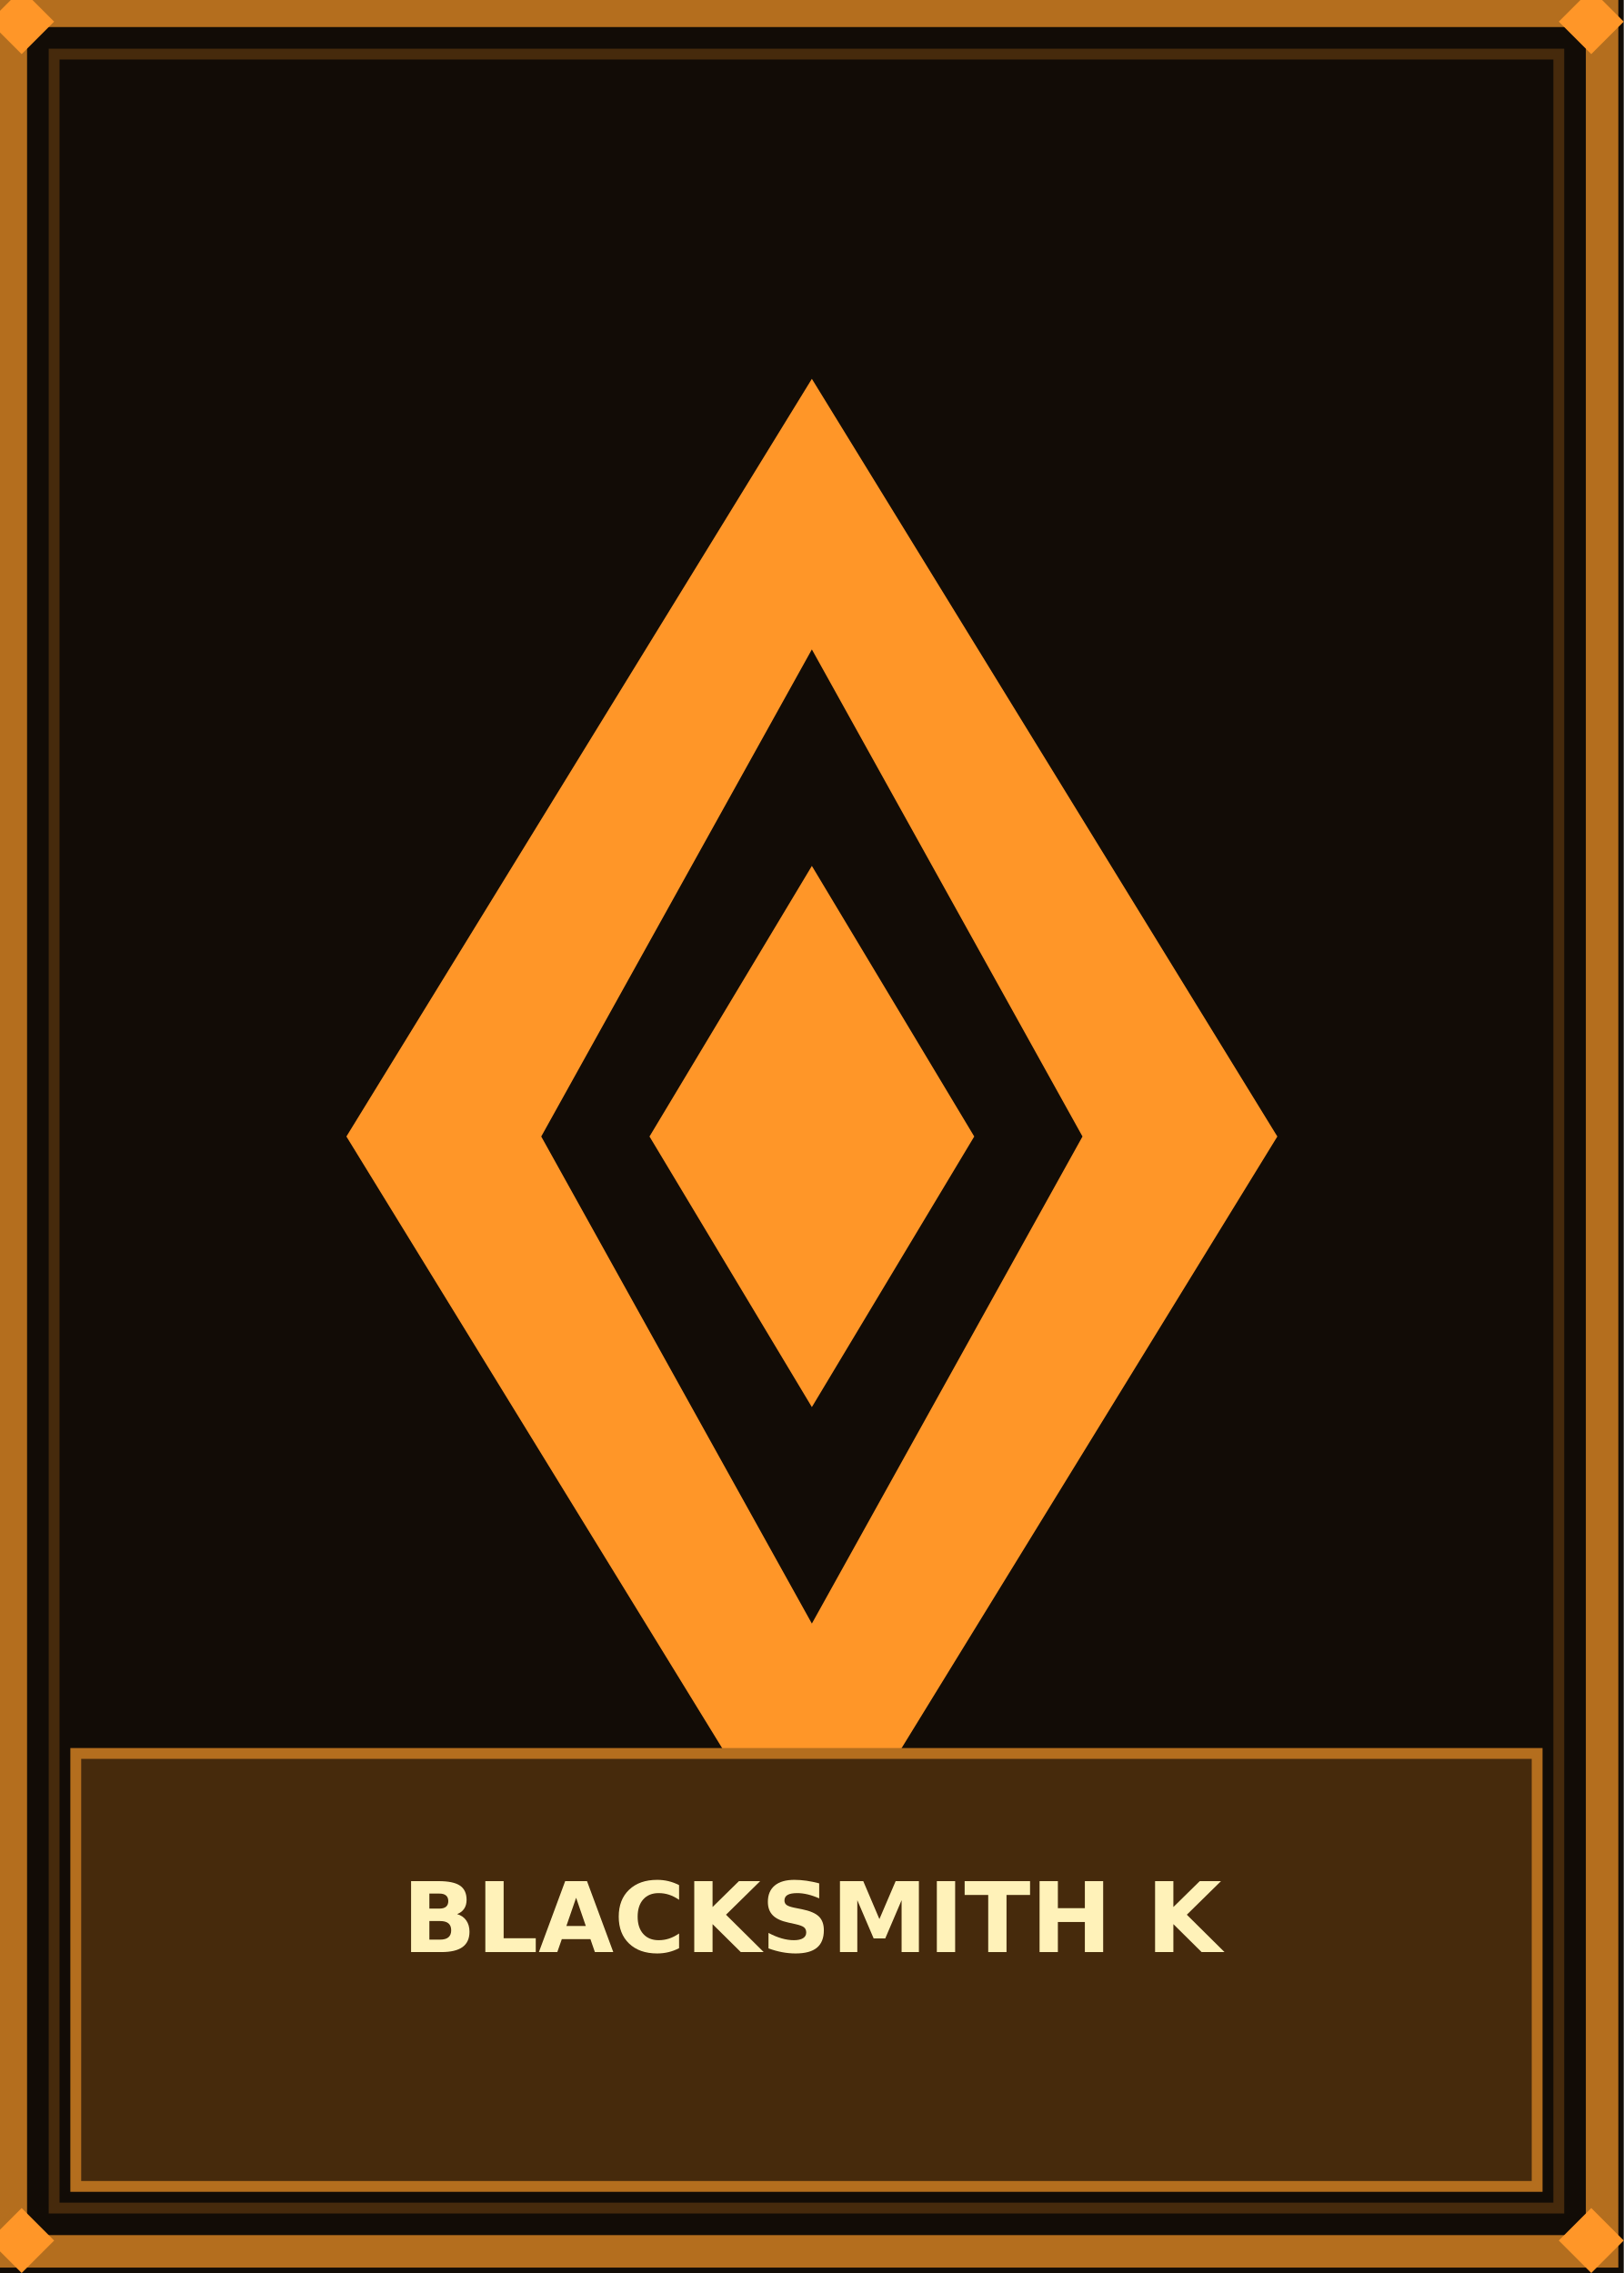
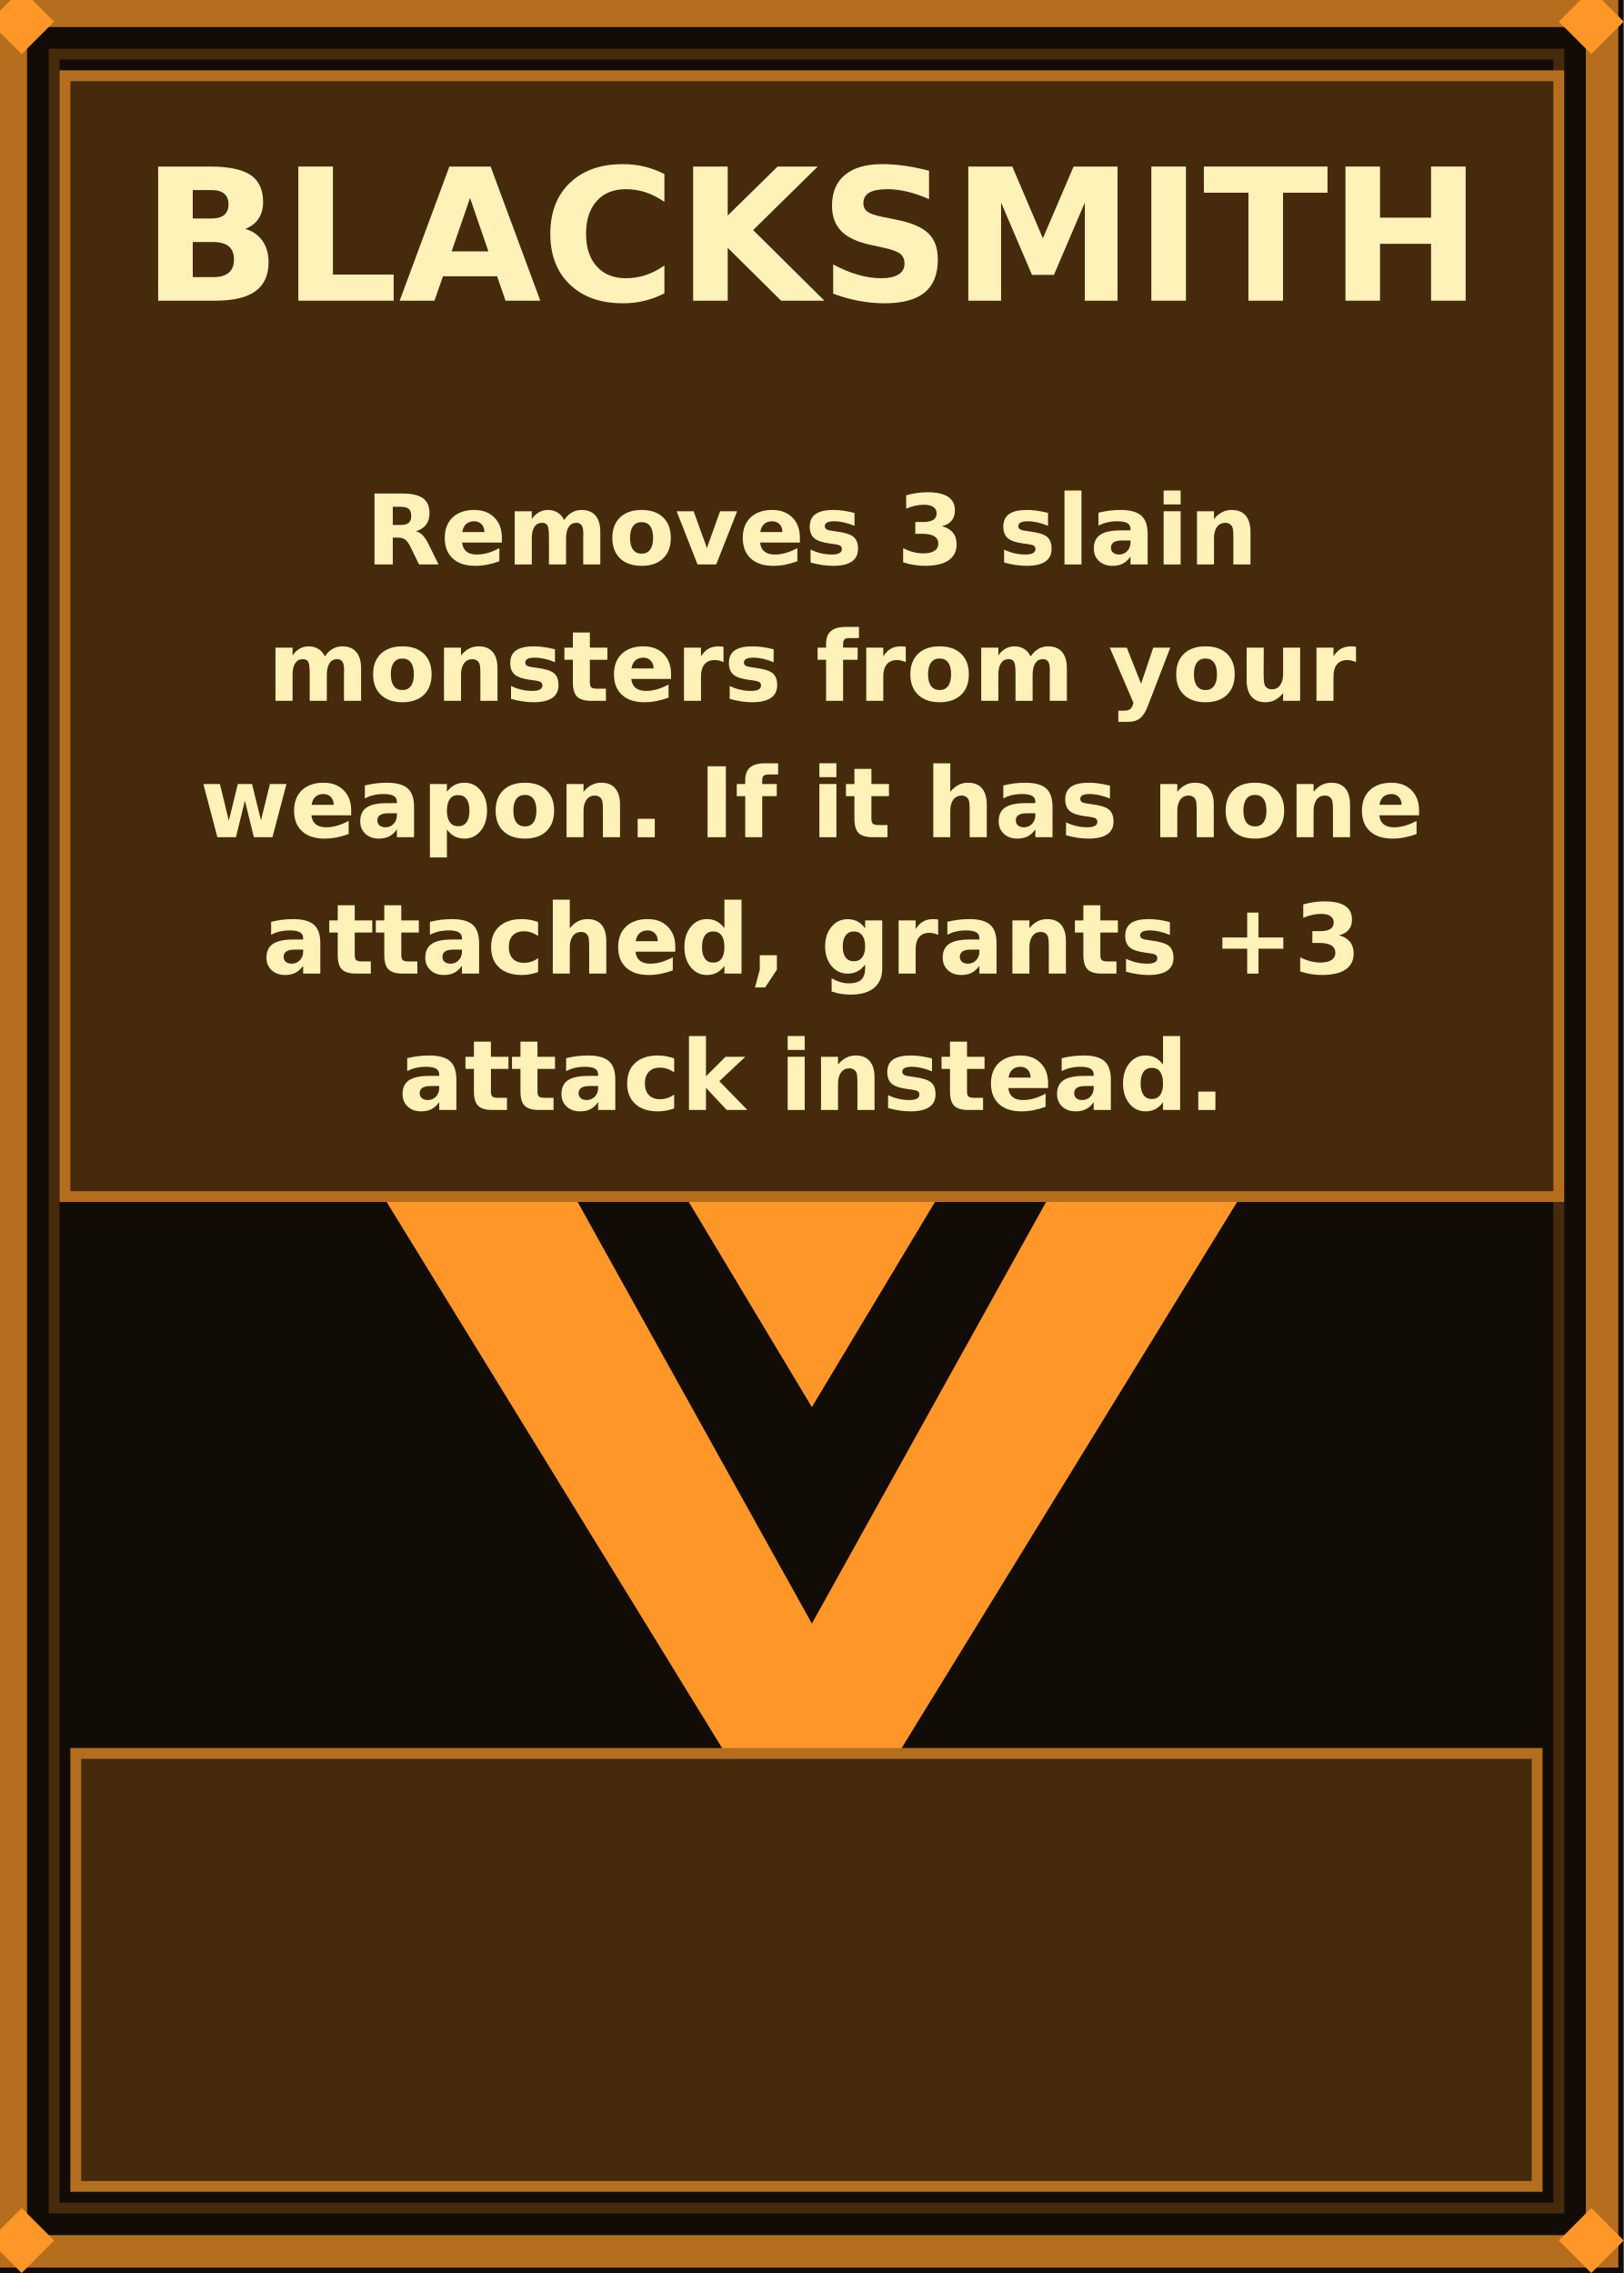
<svg xmlns="http://www.w3.org/2000/svg" width="150" height="210" viewBox="0 0 150 210">
  <rect x="0" y="0" width="150" height="210" fill="rgb(18,12,6)" />
  <rect x="1" y="1" width="147" height="207" fill="none" stroke="rgb(180,110,30)" stroke-width="3" />
  <rect x="5" y="5" width="139" height="199" fill="none" stroke="rgb(70,42,12)" stroke-width="1" />
  <polygon points="2,-1 5,2 2,5 -1,2" fill="rgb(255,150,40)" stroke-linejoin="round" />
  <polygon points="147,-1 150,2 147,5 144,2" fill="rgb(255,150,40)" stroke-linejoin="round" />
  <polygon points="2,204 5,207 2,210 -1,207" fill="rgb(255,150,40)" stroke-linejoin="round" />
  <polygon points="147,204 150,207 147,210 144,207" fill="rgb(255,150,40)" stroke-linejoin="round" />
  <polygon points="75,35 118,105 75,175 32,105" fill="rgb(255,150,40)" />
  <polygon points="75,60 100,105 75,150 50,105" fill="rgb(18,12,6)" />
  <polygon points="75,80 90,105 75,130 60,105" fill="rgb(255,150,40)" />
  <rect x="7" y="162" width="135" height="40" fill="rgb(70,42,12)" />
  <rect x="7" y="162" width="135" height="40" fill="none" stroke="rgb(180,110,30)" stroke-width="1" />
-   <path transform="translate(37.15,180.35) scale(0.00439,-0.00439)" d="M786 915Q877 915 924.0 955.0Q971 995 971 1073Q971 1150 924.0 1190.5Q877 1231 786 1231H573V915ZM799 262Q915 262 973.5 311.0Q1032 360 1032 459Q1032 556 974.0 604.5Q916 653 799 653H573V262ZM1157 799Q1281 763 1349.0 666.0Q1417 569 1417 428Q1417 212 1271.0 106.0Q1125 0 827 0H188V1493H766Q1077 1493 1216.5 1399.0Q1356 1305 1356 1098Q1356 989 1305.0 912.5Q1254 836 1157 799Z" fill="rgb(255,242,185)" />
-   <path transform="translate(44.01,180.35) scale(0.00439,-0.00439)" d="M188 1493H573V291H1249V0H188Z" fill="rgb(255,242,185)" />
-   <path transform="translate(49.74,180.35) scale(0.00439,-0.00439)" d="M1094 272H492L397 0H10L563 1493H1022L1575 0H1188ZM588 549H997L793 1143Z" fill="rgb(255,242,185)" />
-   <path transform="translate(56.71,180.35) scale(0.00439,-0.00439)" d="M1372 82Q1266 27 1151.0 -1.0Q1036 -29 911 -29Q538 -29 320.0 179.5Q102 388 102 745Q102 1103 320.0 1311.5Q538 1520 911 1520Q1036 1520 1151.0 1492.0Q1266 1464 1372 1409V1100Q1265 1173 1161.0 1207.0Q1057 1241 942 1241Q736 1241 618.0 1109.0Q500 977 500 745Q500 514 618.0 382.0Q736 250 942 250Q1057 250 1161.0 284.0Q1265 318 1372 391Z" fill="rgb(255,242,185)" />
-   <path transform="translate(63.31,180.35) scale(0.00439,-0.00439)" d="M188 1493H573V948L1128 1493H1575L856 786L1649 0H1167L573 588V0H188Z" fill="rgb(255,242,185)" />
-   <path transform="translate(70.29,180.35) scale(0.00439,-0.00439)" d="M1227 1446V1130Q1104 1185 987.0 1213.0Q870 1241 766 1241Q628 1241 562.0 1203.0Q496 1165 496 1085Q496 1025 540.5 991.5Q585 958 702 934L866 901Q1115 851 1220.0 749.0Q1325 647 1325 459Q1325 212 1178.5 91.5Q1032 -29 731 -29Q589 -29 446.0 -2.0Q303 25 160 78V403Q303 327 436.5 288.5Q570 250 694 250Q820 250 887.0 292.0Q954 334 954 412Q954 482 908.5 520.0Q863 558 727 588L578 621Q354 669 250.5 774.0Q147 879 147 1057Q147 1280 291.0 1400.0Q435 1520 705 1520Q828 1520 958.0 1501.5Q1088 1483 1227 1446Z" fill="rgb(255,242,185)" />
-   <path transform="translate(76.77,180.35) scale(0.00439,-0.00439)" d="M188 1493H678L1018 694L1360 1493H1849V0H1485V1092L1141 287H897L553 1092V0H188Z" fill="rgb(255,242,185)" />
-   <path transform="translate(85.72,180.35) scale(0.00439,-0.00439)" d="M188 1493H573V0H188Z" fill="rgb(255,242,185)" />
-   <path transform="translate(89.07,180.35) scale(0.00439,-0.00439)" d="M10 1493H1386V1202H891V0H506V1202H10Z" fill="rgb(255,242,185)" />
-   <path transform="translate(95.21,180.35) scale(0.00439,-0.00439)" d="M188 1493H573V924H1141V1493H1526V0H1141V633H573V0H188Z" fill="rgb(255,242,185)" />
-   <path transform="translate(105.88,180.35) scale(0.00439,-0.00439)" d="M188 1493H573V948L1128 1493H1575L856 786L1649 0H1167L573 588V0H188Z" fill="rgb(255,242,185)" />
+   <rect x="6" y="7.00" width="138" height="103.55" fill="rgb(70,42,12)" />
+   <rect x="6" y="7.00" width="138" height="103.55" fill="none" stroke="rgb(180,110,30)" stroke-width="1" />
+   <path transform="translate(13.05,27.78) scale(0.0083,-0.0083)" d="M786 915Q877 915 924.0 955.0Q971 995 971 1073Q971 1150 924.0 1190.5Q877 1231 786 1231H573V915ZM799 262Q915 262 973.5 311.0Q1032 360 1032 459Q1032 556 974.0 604.5Q916 653 799 653H573V262ZM1157 799Q1281 763 1349.0 666.0Q1417 569 1417 428Q1417 212 1271.0 106.0Q1125 0 827 0H188V1493H766Q1077 1493 1216.5 1399.0Q1356 1305 1356 1098Q1356 989 1305.0 912.5Q1254 836 1157 799Z" fill="rgb(255,242,185)" />
+   <path transform="translate(26.00,27.78) scale(0.0083,-0.0083)" d="M188 1493H573V291H1249V0H188Z" fill="rgb(255,242,185)" />
+   <path transform="translate(36.84,27.78) scale(0.0083,-0.0083)" d="M1094 272H492L397 0H10L563 1493H1022L1575 0H1188ZM588 549H997L793 1143Z" fill="rgb(255,242,185)" />
+   <path transform="translate(49.99,27.78) scale(0.0083,-0.0083)" d="M1372 82Q1266 27 1151.0 -1.0Q1036 -29 911 -29Q538 -29 320.0 179.5Q102 388 102 745Q102 1103 320.0 1311.5Q538 1520 911 1520Q1036 1520 1151.0 1492.0Q1266 1464 1372 1409V1100Q1265 1173 1161.0 1207.0Q1057 1241 942 1241Q736 1241 618.0 1109.0Q500 977 500 745Q500 514 618.0 382.0Q736 250 942 250Q1057 250 1161.0 284.0Q1265 318 1372 391Z" fill="rgb(255,242,185)" />
+   <path transform="translate(62.47,27.78) scale(0.0083,-0.0083)" d="M188 1493H573V948L1128 1493H1575L856 786L1649 0H1167L573 588V0H188Z" fill="rgb(255,242,185)" />
+   <path transform="translate(75.64,27.78) scale(0.0083,-0.0083)" d="M1227 1446V1130Q1104 1185 987.0 1213.0Q870 1241 766 1241Q628 1241 562.0 1203.0Q496 1165 496 1085Q496 1025 540.5 991.5Q585 958 702 934L866 901Q1115 851 1220.0 749.0Q1325 647 1325 459Q1325 212 1178.5 91.5Q1032 -29 731 -29Q589 -29 446.0 -2.0Q303 25 160 78V403Q303 327 436.5 288.5Q570 250 694 250Q820 250 887.0 292.0Q954 334 954 412Q954 482 908.5 520.0Q863 558 727 588L578 621Q354 669 250.5 774.0Q147 879 147 1057Q147 1280 291.0 1400.0Q435 1520 705 1520Q828 1520 958.0 1501.5Q1088 1483 1227 1446Z" fill="rgb(255,242,185)" />
+   <path transform="translate(87.89,27.78) scale(0.0083,-0.0083)" d="M188 1493H678L1018 694L1360 1493H1849V0H1485V1092L1141 287H897L553 1092V0H188Z" fill="rgb(255,242,185)" />
+   <path transform="translate(104.80,27.78) scale(0.0083,-0.0083)" d="M188 1493H573V0H188Z" fill="rgb(255,242,185)" />
+   <path transform="translate(111.13,27.78) scale(0.0083,-0.0083)" d="M10 1493H1386V1202H891V0H506V1202H10Z" fill="rgb(255,242,185)" />
+   <path transform="translate(122.73,27.78) scale(0.0083,-0.0083)" d="M188 1493H573V924H1141V1493H1526V0H1141V633H573V0H188Z" fill="rgb(255,242,185)" />
+   <path transform="translate(33.77,52.15) scale(0.00439,-0.00439)" d="M735 831Q856 831 908.5 876.0Q961 921 961 1024Q961 1126 908.5 1170.0Q856 1214 735 1214H573V831ZM573 565V0H188V1493H776Q1071 1493 1208.5 1394.0Q1346 1295 1346 1081Q1346 933 1274.5 838.0Q1203 743 1059 698Q1138 680 1200.5 616.5Q1263 553 1327 424L1536 0H1126L944 371Q889 483 832.5 524.0Q776 565 682 565Z" fill="rgb(255,242,185)" />
+   <path transform="translate(40.70,52.15) scale(0.00439,-0.00439)" d="M1290 563V461H453Q466 335 544.0 272.0Q622 209 762 209Q875 209 993.5 242.5Q1112 276 1237 344V68Q1110 20 983.0 -4.5Q856 -29 729 -29Q425 -29 256.5 125.5Q88 280 88 559Q88 833 253.5 990.0Q419 1147 709 1147Q973 1147 1131.5 988.0Q1290 829 1290 563ZM922 682Q922 784 862.5 846.5Q803 909 707 909Q603 909 538.0 850.5Q473 792 457 682Z" fill="rgb(255,242,185)" />
+   <path transform="translate(46.80,52.15) scale(0.00439,-0.00439)" d="M1210 934Q1278 1038 1371.5 1092.5Q1465 1147 1577 1147Q1770 1147 1871.0 1028.0Q1972 909 1972 682V0H1612V584Q1613 597 1613.5 611.0Q1614 625 1614 651Q1614 770 1579.0 823.5Q1544 877 1466 877Q1364 877 1308.5 793.0Q1253 709 1251 550V0H891V584Q891 770 859.0 823.5Q827 877 745 877Q642 877 586.0 792.5Q530 708 530 551V0H170V1120H530V956Q596 1051 681.5 1099.0Q767 1147 870 1147Q986 1147 1075.0 1091.0Q1164 1035 1210 934Z" fill="rgb(255,242,185)" />
+   <path transform="translate(56.18,52.15) scale(0.00439,-0.00439)" d="M705 891Q586 891 523.5 805.5Q461 720 461 559Q461 398 523.5 312.5Q586 227 705 227Q822 227 884.0 312.5Q946 398 946 559Q946 720 884.0 805.5Q822 891 705 891ZM705 1147Q994 1147 1156.5 991.0Q1319 835 1319 559Q1319 283 1156.5 127.0Q994 -29 705 -29Q415 -29 251.5 127.0Q88 283 88 559Q88 835 251.5 991.0Q415 1147 705 1147Z" fill="rgb(255,242,185)" />
+   <path transform="translate(62.37,52.15) scale(0.00439,-0.00439)" d="M31 1120H389L668 346L946 1120H1305L864 0H471Z" fill="rgb(255,242,185)" />
+   <path transform="translate(68.23,52.15) scale(0.00439,-0.00439)" d="M1290 563V461H453Q466 335 544.0 272.0Q622 209 762 209Q875 209 993.5 242.5Q1112 276 1237 344V68Q1110 20 983.0 -4.5Q856 -29 729 -29Q425 -29 256.5 125.5Q88 280 88 559Q88 833 253.5 990.0Q419 1147 709 1147Q973 1147 1131.5 988.0Q1290 829 1290 563ZM922 682Q922 784 862.5 846.5Q803 909 707 909Q603 909 538.0 850.5Q473 792 457 682Z" fill="rgb(255,242,185)" />
+   <path transform="translate(74.34,52.15) scale(0.00439,-0.00439)" d="M1047 1085V813Q932 861 825.0 885.0Q718 909 623 909Q521 909 471.5 883.5Q422 858 422 805Q422 762 459.5 739.0Q497 716 594 705L657 696Q932 661 1027.0 581.0Q1122 501 1122 330Q1122 151 990.0 61.0Q858 -29 596 -29Q485 -29 366.5 -11.5Q248 6 123 41V313Q230 261 342.5 235.0Q455 209 571 209Q676 209 729.0 238.0Q782 267 782 324Q782 372 745.5 395.5Q709 419 600 432L537 440Q298 470 202.0 551.0Q106 632 106 797Q106 975 228.0 1061.0Q350 1147 602 1147Q701 1147 810.0 1132.0Q919 1117 1047 1085Z" fill="rgb(255,242,185)" />
+   <path transform="translate(82.83,52.15) scale(0.00439,-0.00439)" d="M954 805Q1105 766 1183.5 669.5Q1262 573 1262 424Q1262 202 1092.0 86.5Q922 -29 596 -29Q481 -29 365.5 -10.5Q250 8 137 45V342Q245 288 351.5 260.5Q458 233 561 233Q714 233 795.5 286.0Q877 339 877 438Q877 540 793.5 592.5Q710 645 547 645H393V893H555Q700 893 771.0 938.5Q842 984 842 1077Q842 1163 773.0 1210.0Q704 1257 578 1257Q485 1257 390.0 1236.0Q295 1215 201 1174V1456Q315 1488 427.0 1504.0Q539 1520 647 1520Q938 1520 1082.5 1424.5Q1227 1329 1227 1137Q1227 1006 1158.0 922.5Q1089 839 954 805Z" fill="rgb(255,242,185)" />
+   <path transform="translate(92.22,52.15) scale(0.00439,-0.00439)" d="M1047 1085V813Q932 861 825.0 885.0Q718 909 623 909Q521 909 471.5 883.5Q422 858 422 805Q422 762 459.5 739.0Q497 716 594 705L657 696Q932 661 1027.0 581.0Q1122 501 1122 330Q1122 151 990.0 61.0Q858 -29 596 -29Q485 -29 366.5 -11.5Q248 6 123 41V313Q230 261 342.5 235.0Q455 209 571 209Q676 209 729.0 238.0Q782 267 782 324Q782 372 745.5 395.5Q709 419 600 432L537 440Q298 470 202.0 551.0Q106 632 106 797Q106 975 228.0 1061.0Q350 1147 602 1147Q701 1147 810.0 1132.0Q919 1117 1047 1085Z" fill="rgb(255,242,185)" />
+   <path transform="translate(97.58,52.15) scale(0.00439,-0.00439)" d="M172 1556H530V0H172Z" fill="rgb(255,242,185)" />
+   <path transform="translate(100.66,52.15) scale(0.00439,-0.00439)" d="M674 504Q562 504 505.5 466.0Q449 428 449 354Q449 286 494.5 247.5Q540 209 621 209Q722 209 791.0 281.5Q860 354 860 463V504ZM1221 639V0H860V166Q788 64 698.0 17.5Q608 -29 479 -29Q305 -29 196.5 72.5Q88 174 88 336Q88 533 223.5 625.0Q359 717 649 717H860V745Q860 830 793.0 869.5Q726 909 584 909Q469 909 370.0 886.0Q271 863 186 817V1090Q301 1118 417.0 1132.5Q533 1147 649 1147Q952 1147 1086.5 1027.5Q1221 908 1221 639Z" fill="rgb(255,242,185)" />
+   <path transform="translate(106.74,52.15) scale(0.00439,-0.00439)" d="M172 1120H530V0H172ZM172 1556H530V1264H172Z" fill="rgb(255,242,185)" />
+   <path transform="translate(109.82,52.15) scale(0.00439,-0.00439)" d="M1298 682V0H938V111V522Q938 667 931.5 722.0Q925 777 909 803Q888 838 852.0 857.5Q816 877 770 877Q658 877 594.0 790.5Q530 704 530 551V0H172V1120H530V956Q611 1054 702.0 1100.5Q793 1147 903 1147Q1097 1147 1197.5 1028.0Q1298 909 1298 682Z" fill="rgb(255,242,185)" />
+   <path transform="translate(24.70,64.75) scale(0.00439,-0.00439)" d="M1210 934Q1278 1038 1371.5 1092.5Q1465 1147 1577 1147Q1770 1147 1871.0 1028.0Q1972 909 1972 682V0H1612V584Q1613 597 1613.5 611.0Q1614 625 1614 651Q1614 770 1579.0 823.5Q1544 877 1466 877Q1364 877 1308.5 793.0Q1253 709 1251 550V0H891V584Q891 770 859.0 823.5Q827 877 745 877Q642 877 586.0 792.5Q530 708 530 551V0H170V1120H530V956Q596 1051 681.5 1099.0Q767 1147 870 1147Q986 1147 1075.0 1091.0Q1164 1035 1210 934Z" fill="rgb(255,242,185)" />
+   <path transform="translate(34.08,64.75) scale(0.00439,-0.00439)" d="M705 891Q586 891 523.5 805.5Q461 720 461 559Q461 398 523.5 312.5Q586 227 705 227Q822 227 884.0 312.5Q946 398 946 559Q946 720 884.0 805.5Q822 891 705 891ZM705 1147Q994 1147 1156.5 991.0Q1319 835 1319 559Q1319 283 1156.5 127.0Q994 -29 705 -29Q415 -29 251.5 127.0Q88 283 88 559Q88 835 251.5 991.0Q415 1147 705 1147Z" fill="rgb(255,242,185)" />
+   <path transform="translate(40.26,64.75) scale(0.00439,-0.00439)" d="M1298 682V0H938V111V522Q938 667 931.5 722.0Q925 777 909 803Q888 838 852.0 857.5Q816 877 770 877Q658 877 594.0 790.5Q530 704 530 551V0H172V1120H530V956Q611 1054 702.0 1100.5Q793 1147 903 1147Q1097 1147 1197.5 1028.0Q1298 909 1298 682Z" fill="rgb(255,242,185)" />
+   <path transform="translate(46.67,64.75) scale(0.00439,-0.00439)" d="M1047 1085V813Q932 861 825.0 885.0Q718 909 623 909Q521 909 471.5 883.5Q422 858 422 805Q422 762 459.5 739.0Q497 716 594 705L657 696Q932 661 1027.0 581.0Q1122 501 1122 330Q1122 151 990.0 61.0Q858 -29 596 -29Q485 -29 366.5 -11.5Q248 6 123 41V313Q230 261 342.5 235.0Q455 209 571 209Q676 209 729.0 238.0Q782 267 782 324Q782 372 745.5 395.5Q709 419 600 432L537 440Q298 470 202.0 551.0Q106 632 106 797Q106 975 228.0 1061.0Q350 1147 602 1147Q701 1147 810.0 1132.0Q919 1117 1047 1085Z" fill="rgb(255,242,185)" />
+   <path transform="translate(52.02,64.75) scale(0.00439,-0.00439)" d="M563 1438V1120H932V864H563V389Q563 311 594.0 283.5Q625 256 717 256H901V0H594Q382 0 293.5 88.5Q205 177 205 389V864H27V1120H205V1438Z" fill="rgb(255,242,185)" />
+   <path transform="translate(56.33,64.75) scale(0.00439,-0.00439)" d="M1290 563V461H453Q466 335 544.0 272.0Q622 209 762 209Q875 209 993.5 242.5Q1112 276 1237 344V68Q1110 20 983.0 -4.5Q856 -29 729 -29Q425 -29 256.5 125.5Q88 280 88 559Q88 833 253.5 990.0Q419 1147 709 1147Q973 1147 1131.5 988.0Q1290 829 1290 563ZM922 682Q922 784 862.5 846.5Q803 909 707 909Q603 909 538.0 850.5Q473 792 457 682Z" fill="rgb(255,242,185)" />
+   <path transform="translate(62.43,64.75) scale(0.00439,-0.00439)" d="M1004 815Q957 837 910.5 847.5Q864 858 817 858Q679 858 604.5 769.5Q530 681 530 516V0H172V1120H530V936Q599 1046 688.5 1096.5Q778 1147 903 1147Q921 1147 942.0 1145.5Q963 1144 1003 1139Z" fill="rgb(255,242,185)" />
+   <path transform="translate(66.87,64.75) scale(0.00439,-0.00439)" d="M1047 1085V813Q932 861 825.0 885.0Q718 909 623 909Q521 909 471.5 883.5Q422 858 422 805Q422 762 459.5 739.0Q497 716 594 705L657 696Q932 661 1027.0 581.0Q1122 501 1122 330Q1122 151 990.0 61.0Q858 -29 596 -29Q485 -29 366.5 -11.5Q248 6 123 41V313Q230 261 342.5 235.0Q455 209 571 209Q676 209 729.0 238.0Q782 267 782 324Q782 372 745.5 395.5Q709 419 600 432L537 440Q298 470 202.0 551.0Q106 632 106 797Q106 975 228.0 1061.0Q350 1147 602 1147Q701 1147 810.0 1132.0Q919 1117 1047 1085Z" fill="rgb(255,242,185)" />
+   <path transform="translate(75.36,64.75) scale(0.00439,-0.00439)" d="M909 1556V1321H711Q635 1321 605.0 1293.5Q575 1266 575 1198V1120H881V864H575V0H217V864H39V1120H217V1198Q217 1381 319.0 1468.5Q421 1556 635 1556Z" fill="rgb(255,242,185)" />
+   <path transform="translate(79.27,64.75) scale(0.00439,-0.00439)" d="M1004 815Q957 837 910.5 847.5Q864 858 817 858Q679 858 604.5 769.5Q530 681 530 516V0H172V1120H530V936Q599 1046 688.5 1096.5Q778 1147 903 1147Q921 1147 942.0 1145.5Q963 1144 1003 1139Z" fill="rgb(255,242,185)" />
+   <path transform="translate(83.71,64.75) scale(0.00439,-0.00439)" d="M705 891Q586 891 523.5 805.5Q461 720 461 559Q461 398 523.5 312.5Q586 227 705 227Q822 227 884.0 312.5Q946 398 946 559Q946 720 884.0 805.5Q822 891 705 891ZM705 1147Q994 1147 1156.5 991.0Q1319 835 1319 559Q1319 283 1156.5 127.0Q994 -29 705 -29Q415 -29 251.5 127.0Q88 283 88 559Q88 835 251.5 991.0Q415 1147 705 1147Z" fill="rgb(255,242,185)" />
+   <path transform="translate(89.90,64.75) scale(0.00439,-0.00439)" d="M1210 934Q1278 1038 1371.5 1092.5Q1465 1147 1577 1147Q1770 1147 1871.0 1028.0Q1972 909 1972 682V0H1612V584Q1613 597 1613.5 611.0Q1614 625 1614 651Q1614 770 1579.0 823.5Q1544 877 1466 877Q1364 877 1308.5 793.0Q1253 709 1251 550V0H891V584Q891 770 859.0 823.5Q827 877 745 877Q642 877 586.0 792.5Q530 708 530 551V0H170V1120H530V956Q596 1051 681.5 1099.0Q767 1147 870 1147Q986 1147 1075.0 1091.0Q1164 1035 1210 934Z" fill="rgb(255,242,185)" />
+   <path transform="translate(102.41,64.75) scale(0.00439,-0.00439)" d="M25 1120H383L684 360L940 1120H1298L827 -106Q756 -293 661.5 -367.5Q567 -442 412 -442H205V-207H317Q408 -207 449.5 -178.0Q491 -149 514 -74L524 -43Z" fill="rgb(255,242,185)" />
+   <path transform="translate(108.27,64.75) scale(0.00439,-0.00439)" d="M705 891Q586 891 523.5 805.5Q461 720 461 559Q461 398 523.5 312.5Q586 227 705 227Q822 227 884.0 312.5Q946 398 946 559Q946 720 884.0 805.5Q822 891 705 891ZM705 1147Q994 1147 1156.5 991.0Q1319 835 1319 559Q1319 283 1156.5 127.0Q994 -29 705 -29Q415 -29 251.5 127.0Q88 283 88 559Q88 835 251.5 991.0Q415 1147 705 1147Z" fill="rgb(255,242,185)" />
+   <path transform="translate(114.46,64.75) scale(0.00439,-0.00439)" d="M160 436V1120H520V1008Q520 917 519.0 779.5Q518 642 518 596Q518 461 525.0 401.5Q532 342 549 315Q571 280 606.5 261.0Q642 242 688 242Q800 242 864.0 328.0Q928 414 928 567V1120H1286V0H928V162Q847 64 756.5 17.5Q666 -29 557 -29Q363 -29 261.5 90.0Q160 209 160 436Z" fill="rgb(255,242,185)" />
+   <path transform="translate(120.86,64.75) scale(0.00439,-0.00439)" d="M1004 815Q957 837 910.5 847.5Q864 858 817 858Q679 858 604.5 769.5Q530 681 530 516V0H172V1120H530V936Q599 1046 688.5 1096.5Q778 1147 903 1147Q921 1147 942.0 1145.5Q963 1144 1003 1139Z" fill="rgb(255,242,185)" />
+   <path transform="translate(18.47,77.35) scale(0.00439,-0.00439)" d="M72 1120H420L608 348L797 1120H1096L1284 356L1473 1120H1821L1526 0H1135L946 770L758 0H367Z" fill="rgb(255,242,185)" />
+   <path transform="translate(26.78,77.35) scale(0.00439,-0.00439)" d="M1290 563V461H453Q466 335 544.0 272.0Q622 209 762 209Q875 209 993.5 242.5Q1112 276 1237 344V68Q1110 20 983.0 -4.5Q856 -29 729 -29Q425 -29 256.5 125.5Q88 280 88 559Q88 833 253.5 990.0Q419 1147 709 1147Q973 1147 1131.5 988.0Q1290 829 1290 563ZM922 682Q922 784 862.5 846.5Q803 909 707 909Q603 909 538.0 850.5Q473 792 457 682Z" fill="rgb(255,242,185)" />
+   <path transform="translate(32.89,77.35) scale(0.00439,-0.00439)" d="M674 504Q562 504 505.5 466.0Q449 428 449 354Q449 286 494.5 247.5Q540 209 621 209Q722 209 791.0 281.5Q860 354 860 463V504ZM1221 639V0H860V166Q788 64 698.0 17.5Q608 -29 479 -29Q305 -29 196.5 72.5Q88 174 88 336Q88 533 223.5 625.0Q359 717 649 717H860V745Q860 830 793.0 869.5Q726 909 584 909Q469 909 370.0 886.0Q271 863 186 817V1090Q301 1118 417.0 1132.5Q533 1147 649 1147Q952 1147 1086.5 1027.5Q1221 908 1221 639Z" fill="rgb(255,242,185)" />
+   <path transform="translate(38.96,77.35) scale(0.00439,-0.00439)" d="M530 162V-426H172V1120H530V956Q604 1054 694.0 1100.5Q784 1147 901 1147Q1108 1147 1241.0 982.5Q1374 818 1374 559Q1374 300 1241.0 135.5Q1108 -29 901 -29Q784 -29 694.0 17.5Q604 64 530 162ZM768 887Q653 887 591.5 802.5Q530 718 530 559Q530 400 591.5 315.5Q653 231 768 231Q883 231 943.5 315.0Q1004 399 1004 559Q1004 719 943.5 803.0Q883 887 768 887Z" fill="rgb(255,242,185)" />
+   <path transform="translate(45.40,77.35) scale(0.00439,-0.00439)" d="M705 891Q586 891 523.5 805.5Q461 720 461 559Q461 398 523.5 312.5Q586 227 705 227Q822 227 884.0 312.5Q946 398 946 559Q946 720 884.0 805.5Q822 891 705 891ZM705 1147Q994 1147 1156.5 991.0Q1319 835 1319 559Q1319 283 1156.5 127.0Q994 -29 705 -29Q415 -29 251.5 127.0Q88 283 88 559Q88 835 251.5 991.0Q415 1147 705 1147Z" fill="rgb(255,242,185)" />
+   <path transform="translate(51.58,77.35) scale(0.00439,-0.00439)" d="M1298 682V0H938V111V522Q938 667 931.5 722.0Q925 777 909 803Q888 838 852.0 857.5Q816 877 770 877Q658 877 594.0 790.5Q530 704 530 551V0H172V1120H530V956Q611 1054 702.0 1100.5Q793 1147 903 1147Q1097 1147 1197.5 1028.0Q1298 909 1298 682Z" fill="rgb(255,242,185)" />
+   <path transform="translate(57.99,77.35) scale(0.00439,-0.00439)" d="M209 387H569V0H209Z" fill="rgb(255,242,185)" />
+   <path transform="translate(64.54,77.35) scale(0.00439,-0.00439)" d="M188 1493H573V0H188Z" fill="rgb(255,242,185)" />
+   <path transform="translate(67.89,77.35) scale(0.00439,-0.00439)" d="M909 1556V1321H711Q635 1321 605.0 1293.5Q575 1266 575 1198V1120H881V864H575V0H217V864H39V1120H217V1198Q217 1381 319.0 1468.5Q421 1556 635 1556Z" fill="rgb(255,242,185)" />
+   <path transform="translate(74.94,77.35) scale(0.00439,-0.00439)" d="M172 1120H530V0H172ZM172 1556H530V1264H172Z" fill="rgb(255,242,185)" />
+   <path transform="translate(78.03,77.35) scale(0.00439,-0.00439)" d="M563 1438V1120H932V864H563V389Q563 311 594.0 283.5Q625 256 717 256H901V0H594Q382 0 293.5 88.5Q205 177 205 389V864H27V1120H205V1438Z" fill="rgb(255,242,185)" />
+   <path transform="translate(85.46,77.35) scale(0.00439,-0.00439)" d="M1298 682V0H938V111V520Q938 667 931.5 722.0Q925 777 909 803Q888 838 852.0 857.5Q816 877 770 877Q658 877 594.0 790.5Q530 704 530 551V0H172V1556H530V956Q611 1054 702.0 1100.5Q793 1147 903 1147Q1097 1147 1197.5 1028.0Q1298 909 1298 682Z" fill="rgb(255,242,185)" />
+   <path transform="translate(91.87,77.35) scale(0.00439,-0.00439)" d="M674 504Q562 504 505.5 466.0Q449 428 449 354Q449 286 494.5 247.5Q540 209 621 209Q722 209 791.0 281.5Q860 354 860 463V504ZM1221 639V0H860V166Q788 64 698.0 17.5Q608 -29 479 -29Q305 -29 196.5 72.5Q88 174 88 336Q88 533 223.5 625.0Q359 717 649 717H860V745Q860 830 793.0 869.5Q726 909 584 909Q469 909 370.0 886.0Q271 863 186 817V1090Q301 1118 417.0 1132.5Q533 1147 649 1147Q952 1147 1086.5 1027.5Q1221 908 1221 639Z" fill="rgb(255,242,185)" />
+   <path transform="translate(97.94,77.35) scale(0.00439,-0.00439)" d="M1047 1085V813Q932 861 825.0 885.0Q718 909 623 909Q521 909 471.5 883.5Q422 858 422 805Q422 762 459.5 739.0Q497 716 594 705L657 696Q932 661 1027.0 581.0Q1122 501 1122 330Q1122 151 990.0 61.0Q858 -29 596 -29Q485 -29 366.5 -11.5Q248 6 123 41V313Q230 261 342.5 235.0Q455 209 571 209Q676 209 729.0 238.0Q782 267 782 324Q782 372 745.5 395.5Q709 419 600 432L537 440Q298 470 202.0 551.0Q106 632 106 797Q106 975 228.0 1061.0Q350 1147 602 1147Q701 1147 810.0 1132.0Q919 1117 1047 1085Z" fill="rgb(255,242,185)" />
+   <path transform="translate(106.43,77.35) scale(0.00439,-0.00439)" d="M1298 682V0H938V111V522Q938 667 931.5 722.0Q925 777 909 803Q888 838 852.0 857.5Q816 877 770 877Q658 877 594.0 790.5Q530 704 530 551V0H172V1120H530V956Q611 1054 702.0 1100.5Q793 1147 903 1147Q1097 1147 1197.5 1028.0Q1298 909 1298 682Z" fill="rgb(255,242,185)" />
+   <path transform="translate(112.84,77.35) scale(0.00439,-0.00439)" d="M705 891Q586 891 523.5 805.5Q461 720 461 559Q461 398 523.5 312.5Q586 227 705 227Q822 227 884.0 312.5Q946 398 946 559Q946 720 884.0 805.5Q822 891 705 891ZM705 1147Q994 1147 1156.5 991.0Q1319 835 1319 559Q1319 283 1156.5 127.0Q994 -29 705 -29Q415 -29 251.5 127.0Q88 283 88 559Q88 835 251.5 991.0Q415 1147 705 1147Z" fill="rgb(255,242,185)" />
+   <path transform="translate(119.02,77.35) scale(0.00439,-0.00439)" d="M1298 682V0H938V111V522Q938 667 931.5 722.0Q925 777 909 803Q888 838 852.0 857.5Q816 877 770 877Q658 877 594.0 790.5Q530 704 530 551V0H172V1120H530V956Q611 1054 702.0 1100.5Q793 1147 903 1147Q1097 1147 1197.5 1028.0Q1298 909 1298 682Z" fill="rgb(255,242,185)" />
+   <path transform="translate(125.43,77.35) scale(0.00439,-0.00439)" d="M1290 563V461H453Q466 335 544.0 272.0Q622 209 762 209Q875 209 993.5 242.5Q1112 276 1237 344V68Q1110 20 983.0 -4.5Q856 -29 729 -29Q425 -29 256.5 125.5Q88 280 88 559Q88 833 253.5 990.0Q419 1147 709 1147Q973 1147 1131.5 988.0Q1290 829 1290 563ZM922 682Q922 784 862.5 846.5Q803 909 707 909Q603 909 538.0 850.5Q473 792 457 682Z" fill="rgb(255,242,185)" />
+   <path transform="translate(24.23,89.95) scale(0.00439,-0.00439)" d="M674 504Q562 504 505.5 466.0Q449 428 449 354Q449 286 494.5 247.5Q540 209 621 209Q722 209 791.0 281.5Q860 354 860 463V504ZM1221 639V0H860V166Q788 64 698.0 17.5Q608 -29 479 -29Q305 -29 196.5 72.5Q88 174 88 336Q88 533 223.5 625.0Q359 717 649 717H860V745Q860 830 793.0 869.5Q726 909 584 909Q469 909 370.0 886.0Q271 863 186 817V1090Q301 1118 417.0 1132.5Q533 1147 649 1147Q952 1147 1086.5 1027.5Q1221 908 1221 639Z" fill="rgb(255,242,185)" />
+   <path transform="translate(30.30,89.95) scale(0.00439,-0.00439)" d="M563 1438V1120H932V864H563V389Q563 311 594.0 283.5Q625 256 717 256H901V0H594Q382 0 293.5 88.5Q205 177 205 389V864H27V1120H205V1438Z" fill="rgb(255,242,185)" />
+   <path transform="translate(34.60,89.95) scale(0.00439,-0.00439)" d="M563 1438V1120H932V864H563V389Q563 311 594.0 283.5Q625 256 717 256H901V0H594Q382 0 293.5 88.5Q205 177 205 389V864H27V1120H205V1438Z" fill="rgb(255,242,185)" />
+   <path transform="translate(38.90,89.95) scale(0.00439,-0.00439)" d="M674 504Q562 504 505.5 466.0Q449 428 449 354Q449 286 494.5 247.5Q540 209 621 209Q722 209 791.0 281.5Q860 354 860 463V504ZM1221 639V0H860V166Q788 64 698.0 17.5Q608 -29 479 -29Q305 -29 196.5 72.5Q88 174 88 336Q88 533 223.5 625.0Q359 717 649 717H860V745Q860 830 793.0 869.5Q726 909 584 909Q469 909 370.0 886.0Q271 863 186 817V1090Q301 1118 417.0 1132.5Q533 1147 649 1147Q952 1147 1086.5 1027.5Q1221 908 1221 639Z" fill="rgb(255,242,185)" />
+   <path transform="translate(44.98,89.95) scale(0.00439,-0.00439)" d="M1077 1085V793Q1004 843 930.5 867.0Q857 891 778 891Q628 891 544.5 803.5Q461 716 461 559Q461 402 544.5 314.5Q628 227 778 227Q862 227 937.5 252.0Q1013 277 1077 326V33Q993 2 906.5 -13.5Q820 -29 733 -29Q430 -29 259.0 126.5Q88 282 88 559Q88 836 259.0 991.5Q430 1147 733 1147Q821 1147 906.5 1131.5Q992 1116 1077 1085Z" fill="rgb(255,242,185)" />
+   <path transform="translate(50.31,89.95) scale(0.00439,-0.00439)" d="M1298 682V0H938V111V520Q938 667 931.5 722.0Q925 777 909 803Q888 838 852.0 857.5Q816 877 770 877Q658 877 594.0 790.5Q530 704 530 551V0H172V1556H530V956Q611 1054 702.0 1100.5Q793 1147 903 1147Q1097 1147 1197.5 1028.0Q1298 909 1298 682Z" fill="rgb(255,242,185)" />
+   <path transform="translate(56.72,89.95) scale(0.00439,-0.00439)" d="M1290 563V461H453Q466 335 544.0 272.0Q622 209 762 209Q875 209 993.5 242.5Q1112 276 1237 344V68Q1110 20 983.0 -4.5Q856 -29 729 -29Q425 -29 256.5 125.5Q88 280 88 559Q88 833 253.5 990.0Q419 1147 709 1147Q973 1147 1131.5 988.0Q1290 829 1290 563ZM922 682Q922 784 862.5 846.5Q803 909 707 909Q603 909 538.0 850.5Q473 792 457 682Z" fill="rgb(255,242,185)" />
+   <path transform="translate(62.82,89.95) scale(0.00439,-0.00439)" d="M934 956V1556H1294V0H934V162Q860 63 771.0 17.0Q682 -29 565 -29Q358 -29 225.0 135.5Q92 300 92 559Q92 818 225.0 982.5Q358 1147 565 1147Q681 1147 770.5 1100.5Q860 1054 934 956ZM698 231Q813 231 873.5 315.0Q934 399 934 559Q934 719 873.5 803.0Q813 887 698 887Q584 887 523.5 803.0Q463 719 463 559Q463 399 523.5 315.0Q584 231 698 231Z" fill="rgb(255,242,185)" />
+   <path transform="translate(69.27,89.95) scale(0.00439,-0.00439)" d="M209 387H569V82L322 -291H109L209 82Z" fill="rgb(255,242,185)" />
+   <path transform="translate(75.82,89.95) scale(0.00439,-0.00439)" d="M934 190Q860 92 771.0 46.0Q682 0 565 0Q360 0 226.0 161.5Q92 323 92 573Q92 824 226.0 984.5Q360 1145 565 1145Q682 1145 771.0 1099.0Q860 1053 934 954V1120H1294V113Q1294 -157 1123.5 -299.5Q953 -442 629 -442Q524 -442 426.0 -426.0Q328 -410 229 -377V-98Q323 -152 413.0 -178.5Q503 -205 594 -205Q770 -205 852.0 -128.0Q934 -51 934 113ZM698 887Q587 887 525.0 805.0Q463 723 463 573Q463 419 523.0 339.5Q583 260 698 260Q810 260 872.0 342.0Q934 424 934 573Q934 723 872.0 805.0Q810 887 698 887Z" fill="rgb(255,242,185)" />
+   <path transform="translate(82.26,89.95) scale(0.00439,-0.00439)" d="M1004 815Q957 837 910.5 847.5Q864 858 817 858Q679 858 604.5 769.5Q530 681 530 516V0H172V1120H530V936Q599 1046 688.5 1096.5Q778 1147 903 1147Q921 1147 942.0 1145.5Q963 1144 1003 1139Z" fill="rgb(255,242,185)" />
+   <path transform="translate(86.70,89.95) scale(0.00439,-0.00439)" d="M674 504Q562 504 505.5 466.0Q449 428 449 354Q449 286 494.5 247.5Q540 209 621 209Q722 209 791.0 281.5Q860 354 860 463V504ZM1221 639V0H860V166Q788 64 698.0 17.5Q608 -29 479 -29Q305 -29 196.5 72.5Q88 174 88 336Q88 533 223.5 625.0Q359 717 649 717H860V745Q860 830 793.0 869.5Q726 909 584 909Q469 909 370.0 886.0Q271 863 186 817V1090Q301 1118 417.0 1132.5Q533 1147 649 1147Q952 1147 1086.5 1027.5Q1221 908 1221 639Z" fill="rgb(255,242,185)" />
+   <path transform="translate(92.77,89.95) scale(0.00439,-0.00439)" d="M1298 682V0H938V111V522Q938 667 931.5 722.0Q925 777 909 803Q888 838 852.0 857.5Q816 877 770 877Q658 877 594.0 790.5Q530 704 530 551V0H172V1120H530V956Q611 1054 702.0 1100.5Q793 1147 903 1147Q1097 1147 1197.5 1028.0Q1298 909 1298 682Z" fill="rgb(255,242,185)" />
+   <path transform="translate(99.18,89.95) scale(0.00439,-0.00439)" d="M563 1438V1120H932V864H563V389Q563 311 594.0 283.5Q625 256 717 256H901V0H594Q382 0 293.5 88.5Q205 177 205 389V864H27V1120H205V1438Z" fill="rgb(255,242,185)" />
+   <path transform="translate(103.48,89.95) scale(0.00439,-0.00439)" d="M1047 1085V813Q932 861 825.0 885.0Q718 909 623 909Q521 909 471.5 883.5Q422 858 422 805Q422 762 459.5 739.0Q497 716 594 705L657 696Q932 661 1027.0 581.0Q1122 501 1122 330Q1122 151 990.0 61.0Q858 -29 596 -29Q485 -29 366.5 -11.5Q248 6 123 41V313Q230 261 342.5 235.0Q455 209 571 209Q676 209 729.0 238.0Q782 267 782 324Q782 372 745.5 395.5Q709 419 600 432L537 440Q298 470 202.0 551.0Q106 632 106 797Q106 975 228.0 1061.0Q350 1147 602 1147Q701 1147 810.0 1132.0Q919 1117 1047 1085Z" fill="rgb(255,242,185)" />
+   <path transform="translate(111.97,89.95) scale(0.00439,-0.00439)" d="M977 1284V760H1499V524H977V0H739V524H217V760H739V1284Z" fill="rgb(255,242,185)" />
+   <path transform="translate(119.51,89.95) scale(0.00439,-0.00439)" d="M954 805Q1105 766 1183.5 669.5Q1262 573 1262 424Q1262 202 1092.0 86.5Q922 -29 596 -29Q481 -29 365.5 -10.5Q250 8 137 45V342Q245 288 351.5 260.5Q458 233 561 233Q714 233 795.5 286.0Q877 339 877 438Q877 540 793.5 592.5Q710 645 547 645H393V893H555Q700 893 771.0 938.5Q842 984 842 1077Q842 1163 773.0 1210.0Q704 1257 578 1257Q485 1257 390.0 1236.0Q295 1215 201 1174V1456Q315 1488 427.0 1504.0Q539 1520 647 1520Q938 1520 1082.5 1424.5Q1227 1329 1227 1137Q1227 1006 1158.0 922.5Q1089 839 954 805Z" fill="rgb(255,242,185)" />
+   <path transform="translate(36.80,102.55) scale(0.00439,-0.00439)" d="M674 504Q562 504 505.5 466.0Q449 428 449 354Q449 286 494.5 247.5Q540 209 621 209Q722 209 791.0 281.5Q860 354 860 463V504ZM1221 639V0H860V166Q788 64 698.0 17.5Q608 -29 479 -29Q305 -29 196.5 72.5Q88 174 88 336Q88 533 223.5 625.0Q359 717 649 717H860V745Q860 830 793.0 869.5Q726 909 584 909Q469 909 370.0 886.0Q271 863 186 817V1090Q301 1118 417.0 1132.5Q533 1147 649 1147Q952 1147 1086.5 1027.5Q1221 908 1221 639Z" fill="rgb(255,242,185)" />
+   <path transform="translate(42.88,102.55) scale(0.00439,-0.00439)" d="M563 1438V1120H932V864H563V389Q563 311 594.0 283.5Q625 256 717 256H901V0H594Q382 0 293.5 88.5Q205 177 205 389V864H27V1120H205V1438Z" fill="rgb(255,242,185)" />
+   <path transform="translate(47.18,102.55) scale(0.00439,-0.00439)" d="M563 1438V1120H932V864H563V389Q563 311 594.0 283.5Q625 256 717 256H901V0H594Q382 0 293.5 88.5Q205 177 205 389V864H27V1120H205V1438Z" fill="rgb(255,242,185)" />
+   <path transform="translate(51.48,102.55) scale(0.00439,-0.00439)" d="M674 504Q562 504 505.5 466.0Q449 428 449 354Q449 286 494.5 247.5Q540 209 621 209Q722 209 791.0 281.5Q860 354 860 463V504ZM1221 639V0H860V166Q788 64 698.0 17.5Q608 -29 479 -29Q305 -29 196.5 72.5Q88 174 88 336Q88 533 223.5 625.0Q359 717 649 717H860V745Q860 830 793.0 869.5Q726 909 584 909Q469 909 370.0 886.0Q271 863 186 817V1090Q301 1118 417.0 1132.5Q533 1147 649 1147Q952 1147 1086.5 1027.5Q1221 908 1221 639Z" fill="rgb(255,242,185)" />
+   <path transform="translate(57.55,102.55) scale(0.00439,-0.00439)" d="M1077 1085V793Q1004 843 930.5 867.0Q857 891 778 891Q628 891 544.5 803.5Q461 716 461 559Q461 402 544.5 314.5Q628 227 778 227Q862 227 937.5 252.0Q1013 277 1077 326V33Q993 2 906.5 -13.5Q820 -29 733 -29Q430 -29 259.0 126.5Q88 282 88 559Q88 836 259.0 991.5Q430 1147 733 1147Q821 1147 906.5 1131.5Q992 1116 1077 1085Z" fill="rgb(255,242,185)" />
+   <path transform="translate(62.89,102.55) scale(0.00439,-0.00439)" d="M172 1556H530V709L942 1120H1358L811 606L1401 0H967L530 467V0H172Z" fill="rgb(255,242,185)" />
+   <path transform="translate(72.01,102.55) scale(0.00439,-0.00439)" d="M172 1120H530V0H172ZM172 1556H530V1264H172Z" fill="rgb(255,242,185)" />
+   <path transform="translate(75.09,102.55) scale(0.00439,-0.00439)" d="M1298 682V0H938V111V522Q938 667 931.5 722.0Q925 777 909 803Q888 838 852.0 857.5Q816 877 770 877Q658 877 594.0 790.5Q530 704 530 551V0H172V1120H530V956Q611 1054 702.0 1100.5Q793 1147 903 1147Q1097 1147 1197.5 1028.0Q1298 909 1298 682Z" fill="rgb(255,242,185)" />
+   <path transform="translate(81.50,102.55) scale(0.00439,-0.00439)" d="M1047 1085V813Q932 861 825.0 885.0Q718 909 623 909Q521 909 471.5 883.5Q422 858 422 805Q422 762 459.5 739.0Q497 716 594 705L657 696Q932 661 1027.0 581.0Q1122 501 1122 330Q1122 151 990.0 61.0Q858 -29 596 -29Q485 -29 366.5 -11.5Q248 6 123 41V313Q230 261 342.5 235.0Q455 209 571 209Q676 209 729.0 238.0Q782 267 782 324Q782 372 745.5 395.5Q709 419 600 432L537 440Q298 470 202.0 551.0Q106 632 106 797Q106 975 228.0 1061.0Q350 1147 602 1147Q701 1147 810.0 1132.0Q919 1117 1047 1085Z" fill="rgb(255,242,185)" />
+   <path transform="translate(86.86,102.55) scale(0.00439,-0.00439)" d="M563 1438V1120H932V864H563V389Q563 311 594.0 283.5Q625 256 717 256H901V0H594Q382 0 293.5 88.5Q205 177 205 389V864H27V1120H205V1438Z" fill="rgb(255,242,185)" />
+   <path transform="translate(91.16,102.55) scale(0.00439,-0.00439)" d="M1290 563V461H453Q466 335 544.0 272.0Q622 209 762 209Q875 209 993.5 242.5Q1112 276 1237 344V68Q1110 20 983.0 -4.5Q856 -29 729 -29Q425 -29 256.5 125.5Q88 280 88 559Q88 833 253.5 990.0Q419 1147 709 1147Q973 1147 1131.5 988.0Q1290 829 1290 563ZM922 682Q922 784 862.5 846.5Q803 909 707 909Q603 909 538.0 850.5Q473 792 457 682Z" fill="rgb(255,242,185)" />
+   <path transform="translate(97.26,102.55) scale(0.00439,-0.00439)" d="M674 504Q562 504 505.5 466.0Q449 428 449 354Q449 286 494.5 247.5Q540 209 621 209Q722 209 791.0 281.5Q860 354 860 463V504ZM1221 639V0H860V166Q788 64 698.0 17.5Q608 -29 479 -29Q305 -29 196.5 72.5Q88 174 88 336Q88 533 223.5 625.0Q359 717 649 717H860V745Q860 830 793.0 869.5Q726 909 584 909Q469 909 370.0 886.0Q271 863 186 817V1090Q301 1118 417.0 1132.5Q533 1147 649 1147Q952 1147 1086.5 1027.5Q1221 908 1221 639Z" fill="rgb(255,242,185)" />
+   <path transform="translate(103.34,102.55) scale(0.00439,-0.00439)" d="M934 956V1556H1294V0H934V162Q860 63 771.0 17.0Q682 -29 565 -29Q358 -29 225.0 135.5Q92 300 92 559Q92 818 225.0 982.5Q358 1147 565 1147Q681 1147 770.5 1100.5Q860 1054 934 956ZM698 231Q813 231 873.5 315.0Q934 399 934 559Q934 719 873.5 803.0Q813 887 698 887Q584 887 523.5 803.0Q463 719 463 559Q463 399 523.5 315.0Q584 231 698 231Z" fill="rgb(255,242,185)" />
+   <path transform="translate(109.78,102.55) scale(0.00439,-0.00439)" d="M209 387H569V0H209Z" fill="rgb(255,242,185)" />
</svg>
